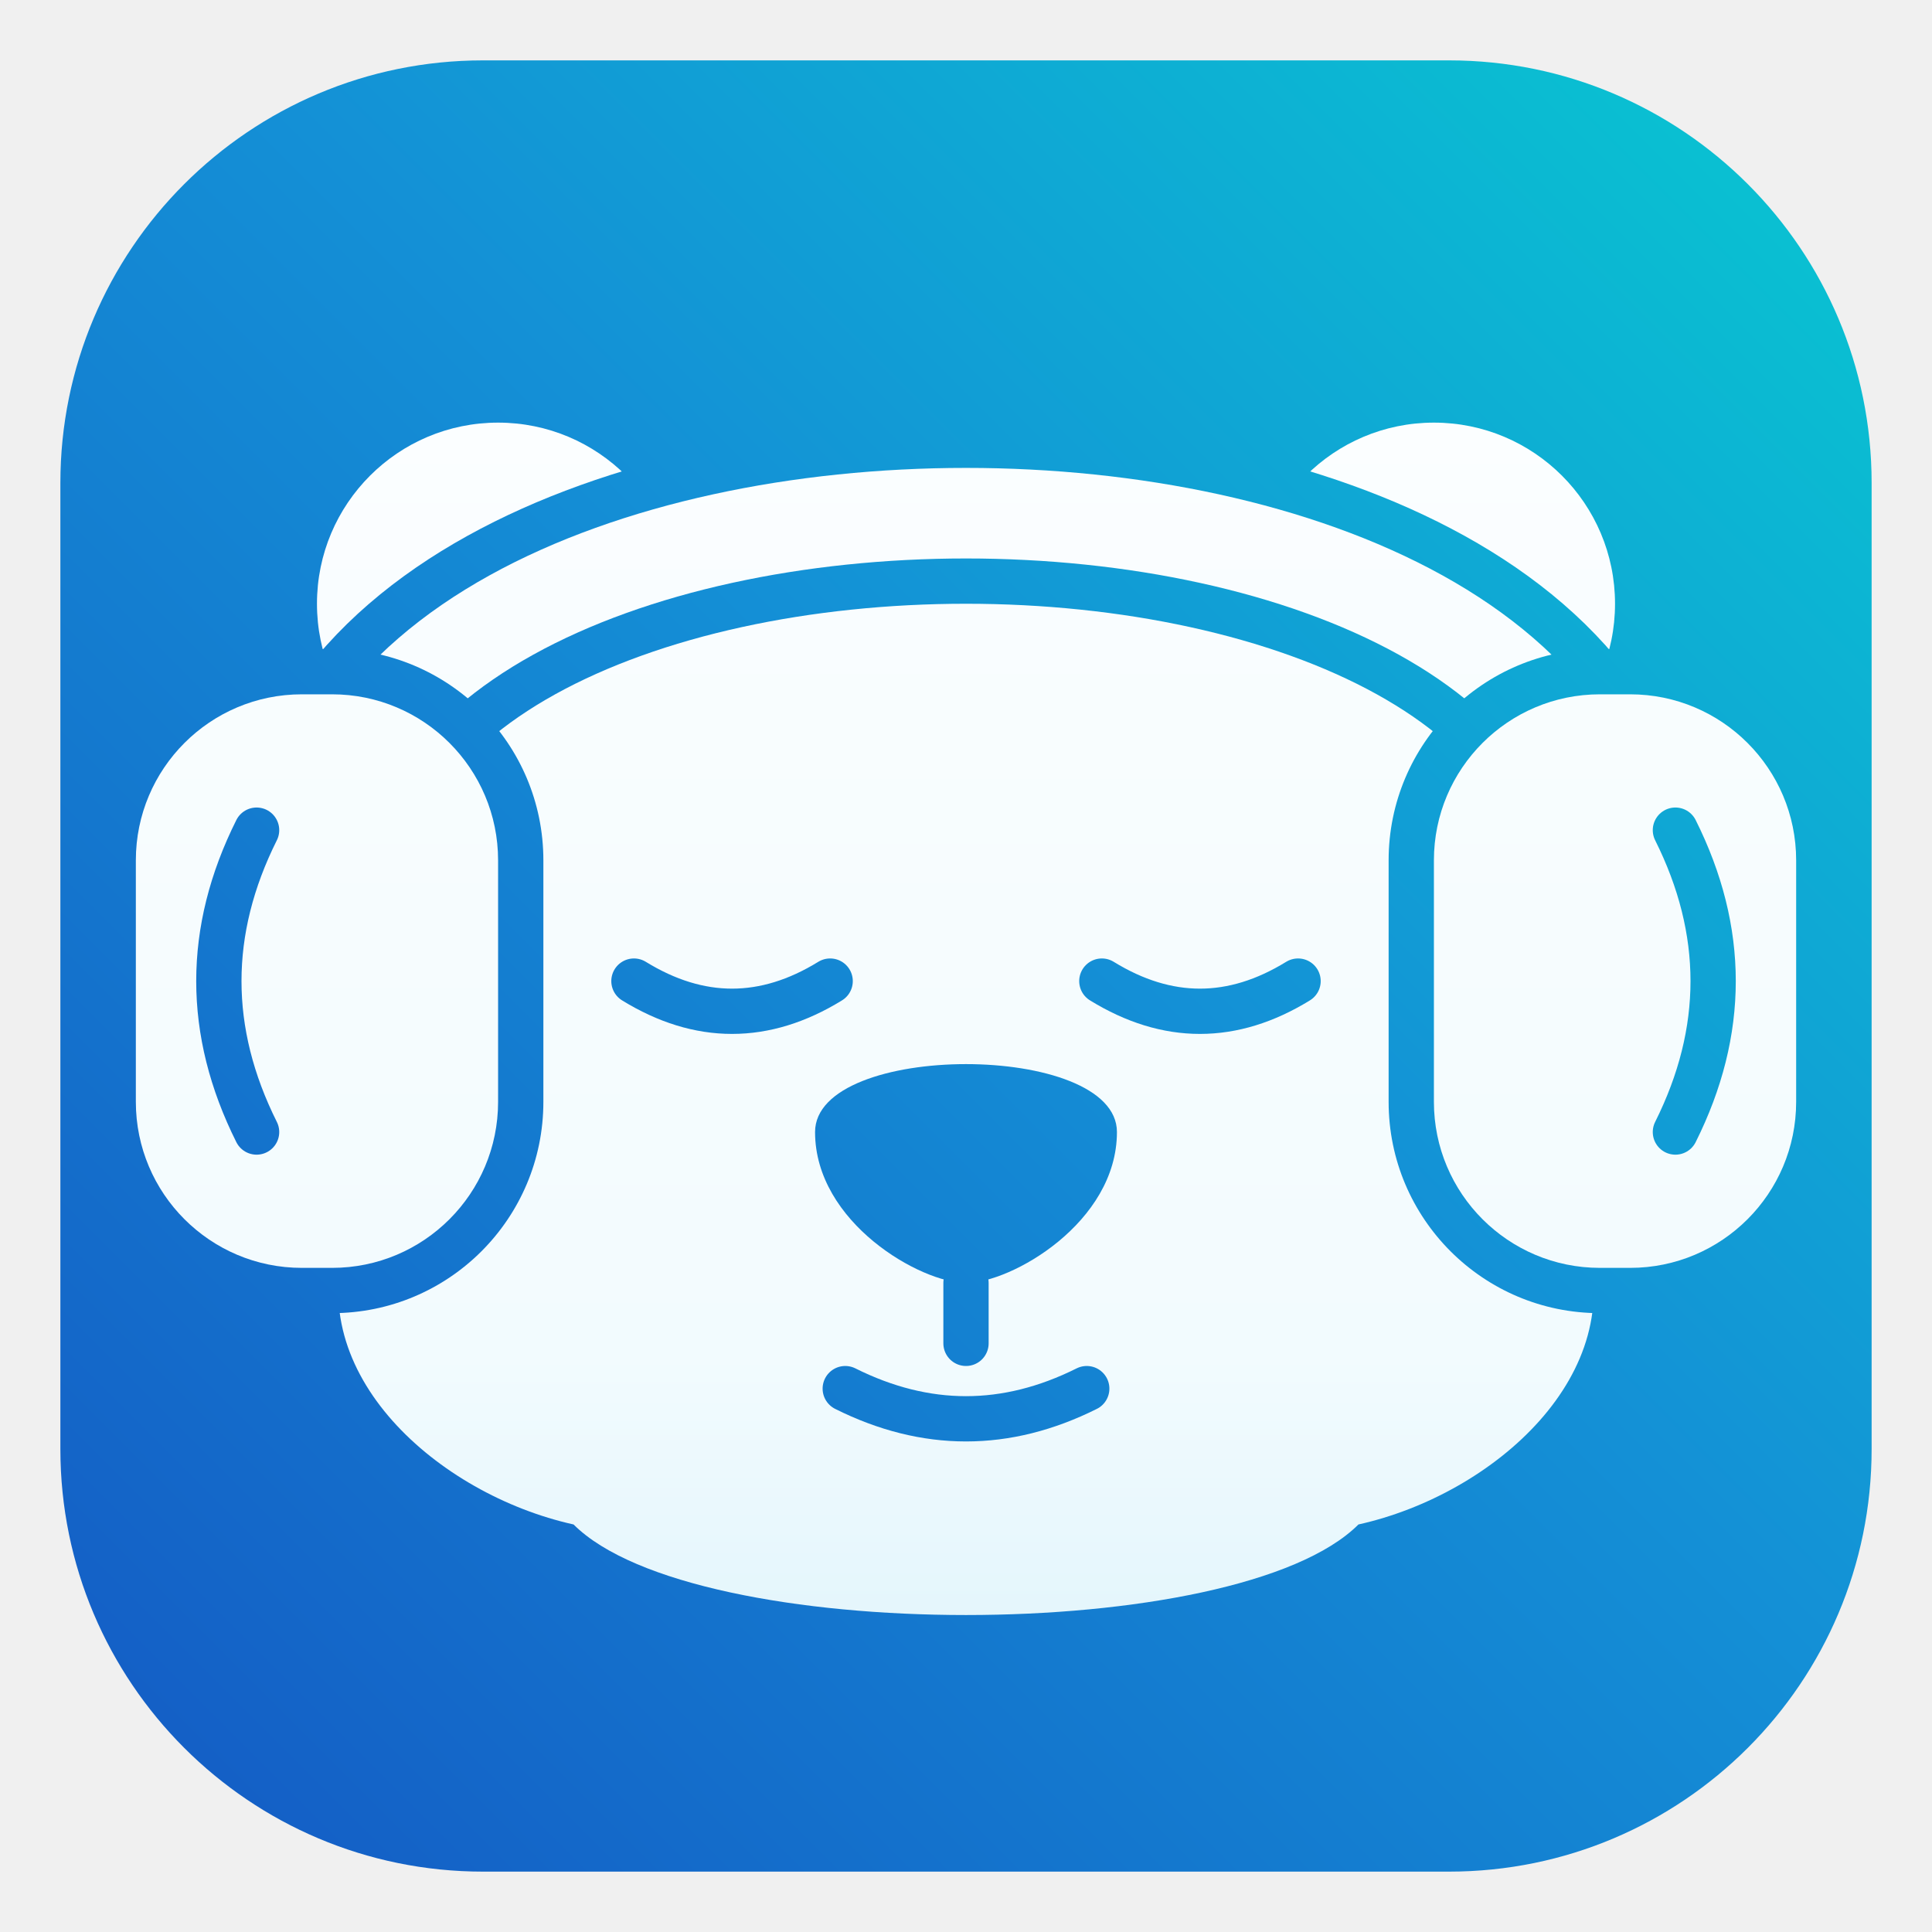
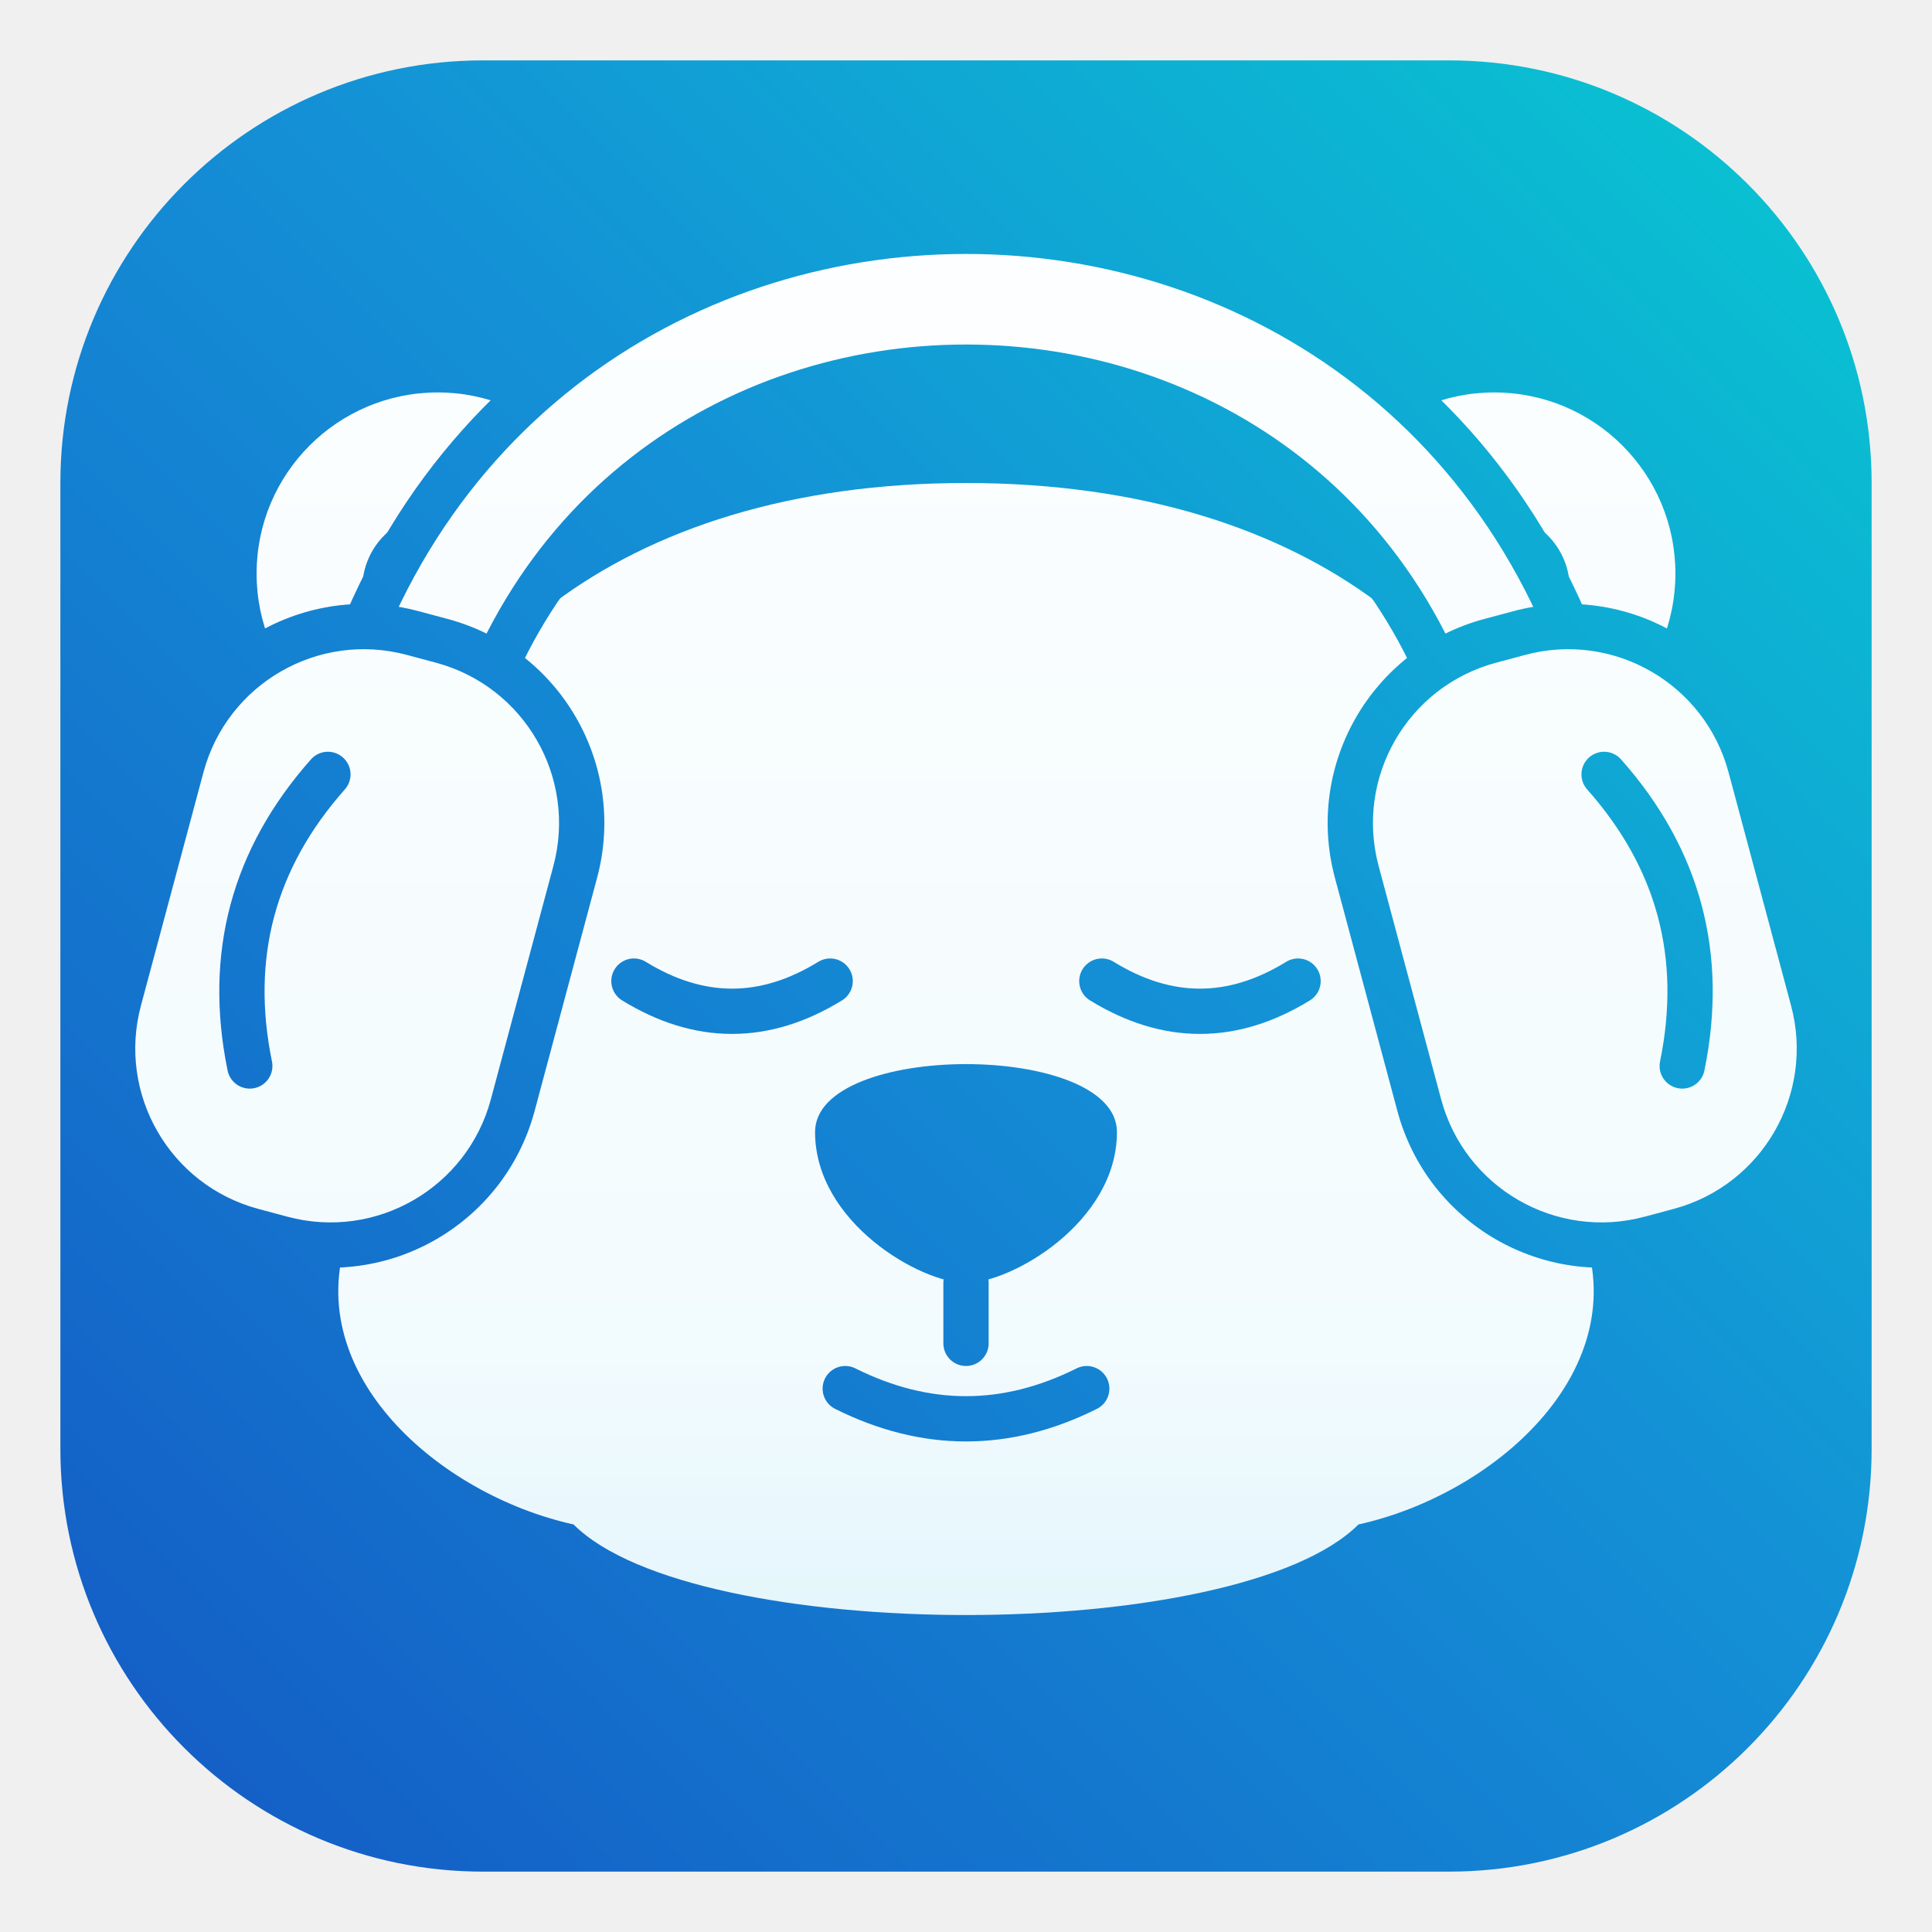
<svg xmlns="http://www.w3.org/2000/svg" viewBox="0 0 128 128">
  <defs>
    <linearGradient id="bg" x1="0" y1="1" x2="1" y2="0">
      <stop offset="0" stop-color="#1459c4" />
      <stop offset=".55" stop-color="#1490d6" />
      <stop offset="1" stop-color="#08c8d1" />
    </linearGradient>
    <linearGradient id="fur" x1="0" y1="0" x2="0" y2="1">
      <stop offset="0" stop-color="#ffffff" />
      <stop offset=".7" stop-color="#f2fbfe" />
      <stop offset="1" stop-color="#d3f0fa" />
    </linearGradient>
    <linearGradient id="hp" x1="0" y1="0" x2="0" y2="1">
      <stop offset="0" stop-color="#d4f3fc" />
      <stop offset="1" stop-color="#9edcf2" />
    </linearGradient>
    <mask id="m" maskUnits="userSpaceOnUse" x="0" y="0" width="128" height="128">
      <g transform="translate(0 7)">
-         <circle cx="33" cy="33" r="12" fill="white" />
-         <circle cx="33" cy="34" r="5" fill="black" />
-         <circle cx="95" cy="33" r="12" fill="white" />
-         <circle cx="95" cy="34" r="5" fill="black" />
+         <circle cx="29" cy="31" r="12" fill="white" />
+         <circle cx="29" cy="32" r="5" fill="black" />
+         <circle cx="99" cy="31" r="12" fill="white" />
+         <circle cx="99" cy="32" r="5" fill="black" />
        <path d="M64 25 C 87 25, 101 37, 103 53 C 109 59, 111 69, 105 75 C 108 84, 99 92, 90 94 C 82 102, 46 102, 38 94 C 29 92, 20 84, 23 75 C 17 69, 19 59, 25 53 C 27 37, 41 25, 64 25 Z" fill="white" stroke="black" stroke-width="6" />
        <path d="M64 25 C 87 25, 101 37, 103 53 C 109 59, 111 69, 105 75 C 108 84, 99 92, 90 94 C 82 102, 46 102, 38 94 C 29 92, 20 84, 23 75 C 17 69, 19 59, 25 53 C 27 37, 41 25, 64 25 Z" fill="white" />
        <path d="M54 68 C 54 62, 74 62, 74 68 C 74 74, 67 78, 64 78 C 61 78, 54 74, 54 68 Z" fill="black" />
        <path d="M64 78 v4 M56 85 q8 4 16 0 M42 58 q6.5 4 13 0 M73 58 q6.5 4 13 0" fill="none" stroke="black" stroke-width="3" stroke-linecap="round" />
-         <path d="M21 54 C 19 18, 109 18, 107 54" fill="none" stroke="black" stroke-width="12" stroke-linecap="round" />
-         <path d="M21 54 C 19 18, 109 18, 107 54" fill="none" stroke="white" stroke-width="6" stroke-linecap="round" />
-         <rect x="6.0" y="36.0" width="30" height="44" rx="14.0" fill="black" />
-         <rect x="9.0" y="39.0" width="24" height="38" rx="11.0" fill="white" />
-         <path d="M17 48 q-5 10 0 20" fill="none" stroke="black" stroke-width="3" stroke-linecap="round" />
-         <rect x="92.0" y="36.0" width="30" height="44" rx="14.0" fill="black" />
-         <rect x="95.0" y="39.0" width="24" height="38" rx="11.0" fill="white" />
-         <path d="M111 48 q5 10 0 20" fill="none" stroke="black" stroke-width="3" stroke-linecap="round" />
+         <path d="M25.6 45.3 C 34 2, 94 2, 102.4 45.3" fill="none" stroke="black" stroke-width="12" stroke-linecap="round" />
+         <path d="M25.6 45.3 C 34 2, 94 2, 102.4 45.3" fill="none" stroke="white" stroke-width="6" stroke-linecap="round" />
+         <g transform="rotate(15 23 55)">
+           <rect x="8" y="33" width="30" height="44" rx="14" fill="black" />
+           <rect x="11" y="36" width="24" height="38" rx="11" fill="white" />
+           <path d="M19 45 q-5 10 0 20" fill="none" stroke="black" stroke-width="3" stroke-linecap="round" />
+         </g>
+         <g transform="rotate(-15 105 55)">
+           <rect x="90" y="33" width="30" height="44" rx="14" fill="black" />
+           <rect x="93" y="36" width="24" height="38" rx="11" fill="white" />
+           <path d="M109 45 q5 10 0 20" fill="none" stroke="black" stroke-width="3" stroke-linecap="round" />
+         </g>
      </g>
    </mask>
    <mask id="clip">
      <rect x="4" y="4" width="120" height="120" rx="28" fill="white" />
    </mask>
  </defs>
  <rect x="4" y="4" width="120" height="120" rx="28" fill="url(#bg)" />
  <g mask="url(#clip)">
    <rect width="128" height="128" fill="url(#fur)" mask="url(#m)" />
  </g>
</svg>
